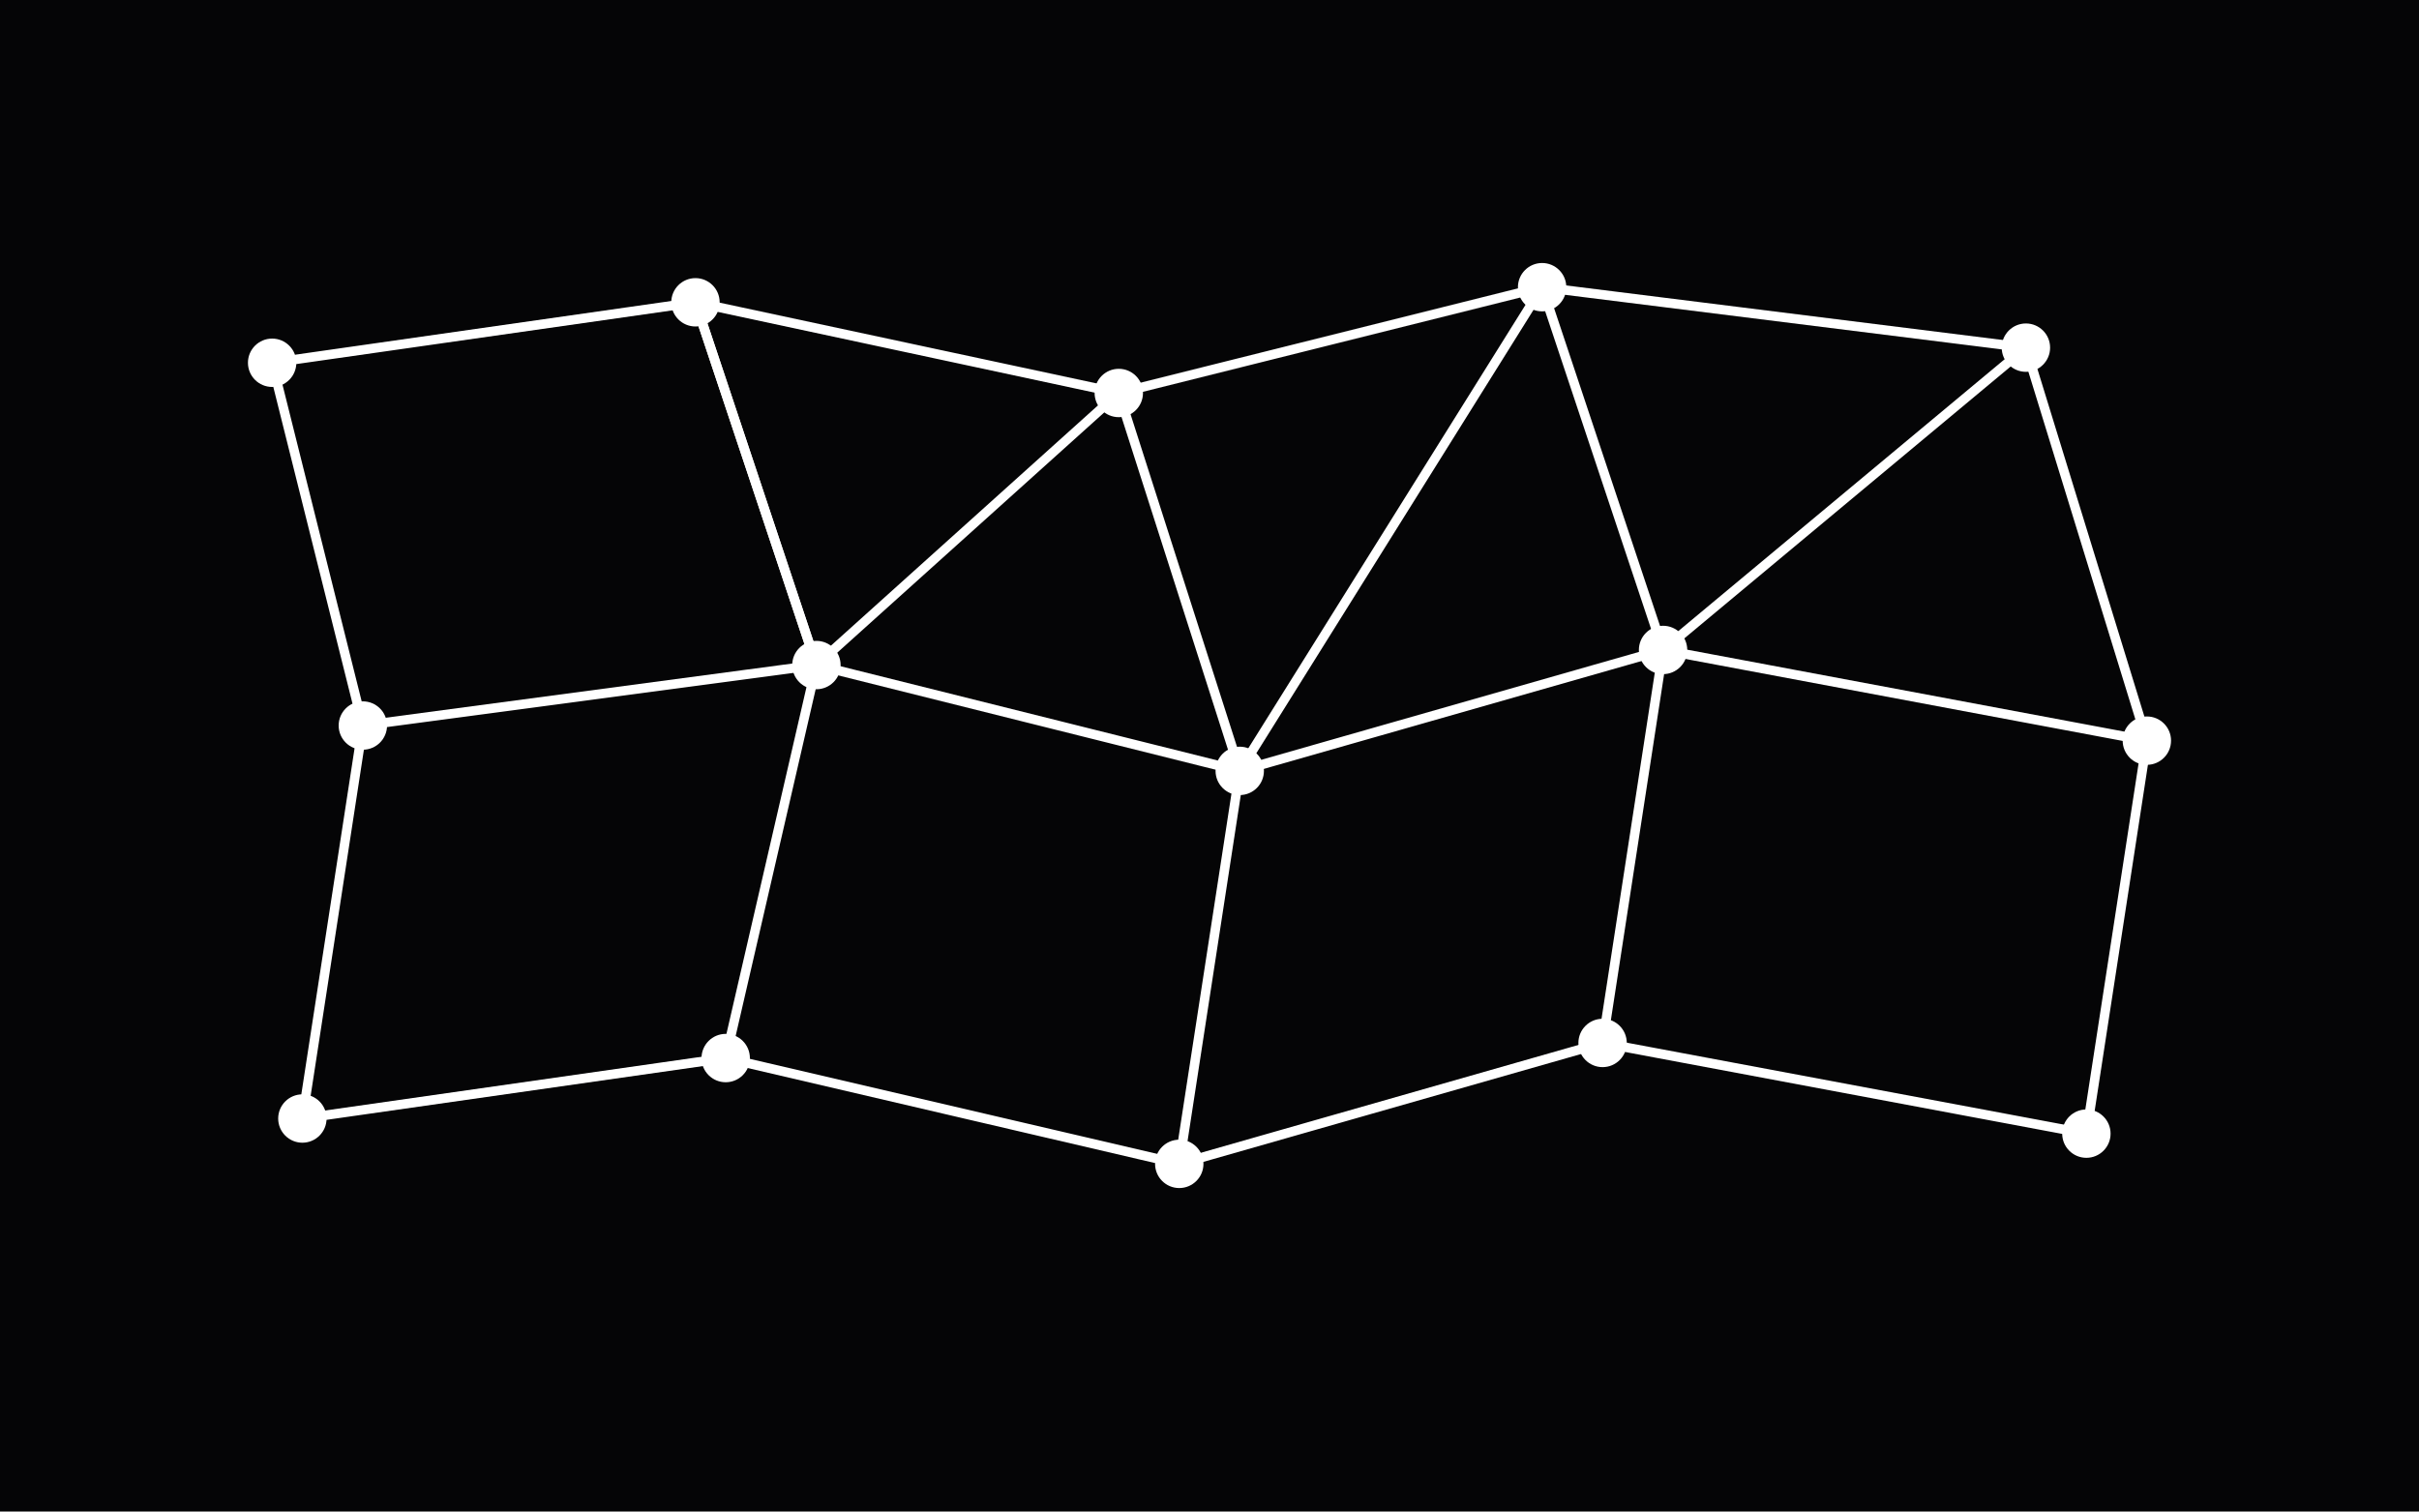
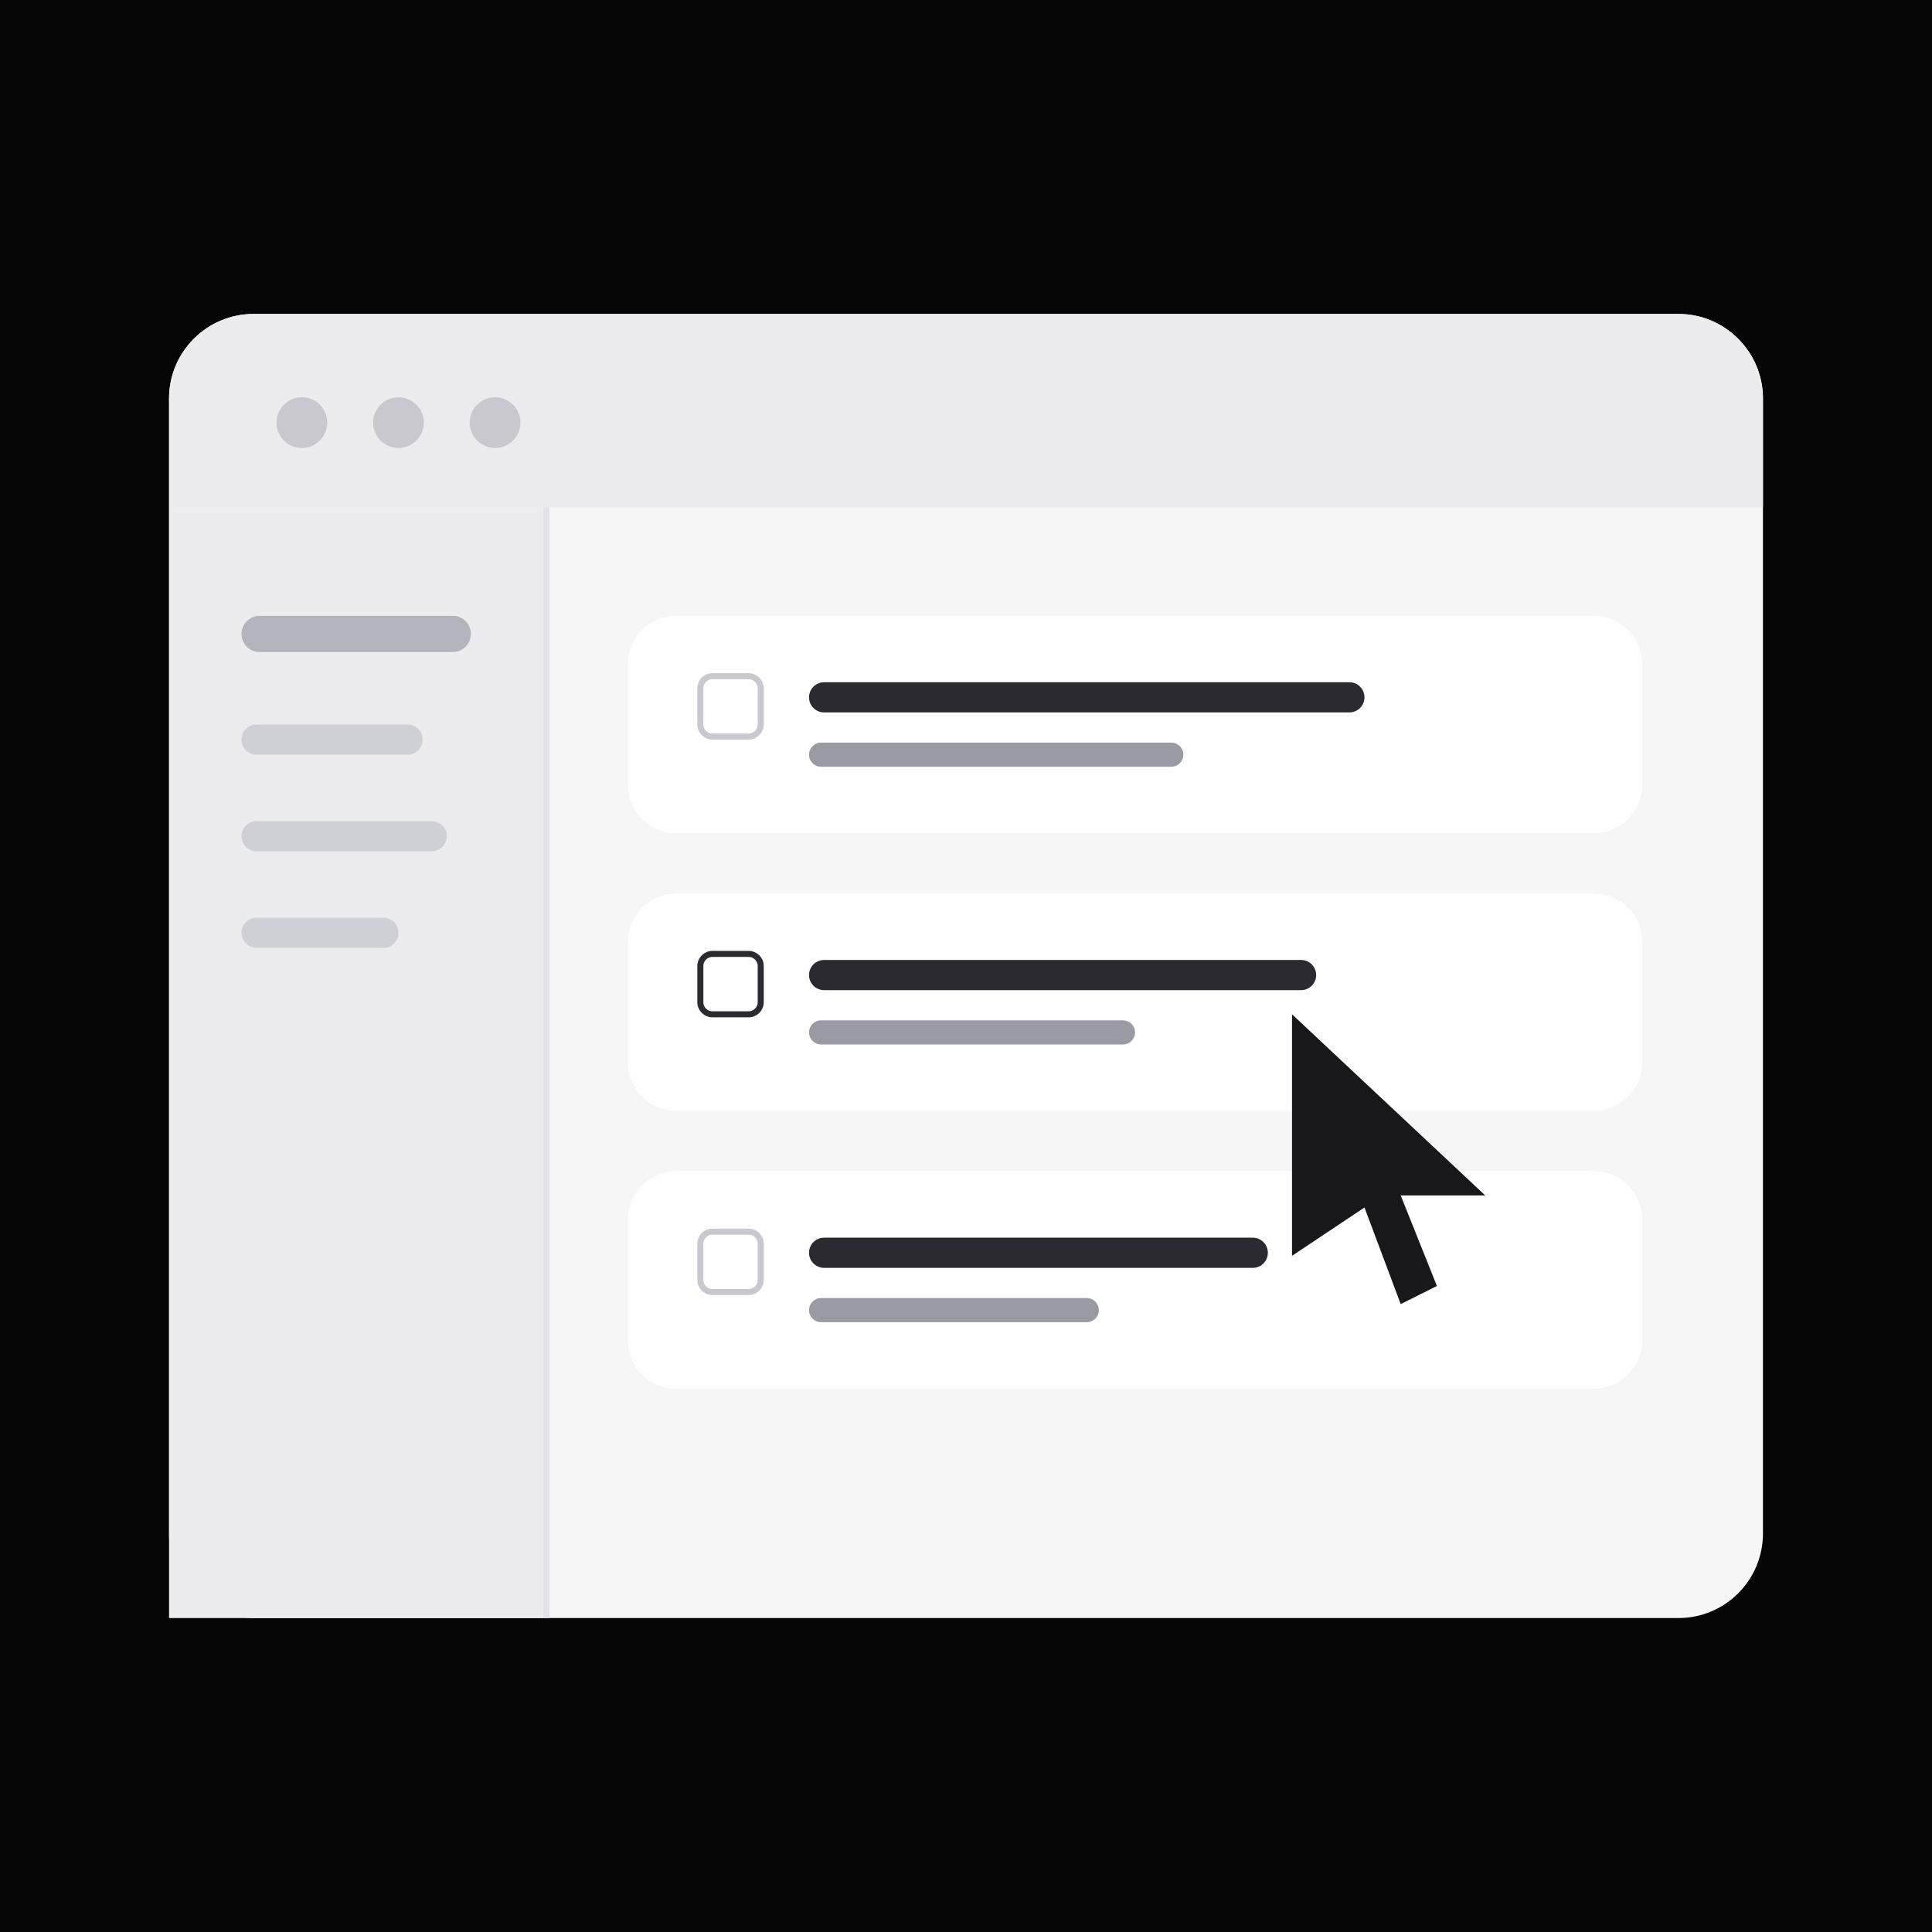
- <svg xmlns="http://www.w3.org/2000/svg" viewBox="0 0 320 200" role="img" aria-labelledby="shipped-visual-title">
-   <rect width="320" height="200" fill="#050506" />
-   <g fill="none" stroke="#fff" stroke-width="1.25" stroke-linecap="round">
-     <path d="M36 48 L92 40 L148 52 L204 38 L268 46" />
-     <path d="M48 96 L108 88 L164 102 L220 86 L284 98" />
-     <path d="M40 148 L96 140 L156 154 L212 138 L276 150" />
-     <path d="M36 48 L48 96 L40 148" />
-     <path d="M92 40 L108 88 L96 140" />
-     <path d="M148 52 L164 102 L156 154" />
-     <path d="M204 38 L220 86 L212 138" />
-     <path d="M268 46 L284 98 L276 150" />
-     <path d="M92 40 L108 88 L148 52" />
-     <path d="M164 102 L204 38" />
-     <path d="M220 86 L268 46" />
-   </g>
-   <g fill="#fff">
-     <circle cx="36" cy="48" r="3.2" />
-     <circle cx="92" cy="40" r="3.2" />
-     <circle cx="148" cy="52" r="3.2" />
-     <circle cx="204" cy="38" r="3.2" />
-     <circle cx="268" cy="46" r="3.2" />
-     <circle cx="48" cy="96" r="3.2" />
-     <circle cx="108" cy="88" r="3.2" />
-     <circle cx="164" cy="102" r="3.2" />
-     <circle cx="220" cy="86" r="3.2" />
-     <circle cx="284" cy="98" r="3.2" />
-     <circle cx="40" cy="148" r="3.2" />
-     <circle cx="96" cy="140" r="3.2" />
-     <circle cx="156" cy="154" r="3.2" />
-     <circle cx="212" cy="138" r="3.2" />
-     <circle cx="276" cy="150" r="3.2" />
-   </g>
+ <svg xmlns="http://www.w3.org/2000/svg" viewBox="0 0 320 320" role="img" aria-labelledby="shipped-visual-title">
+   <rect width="320" height="320" fill="#050506" />
+   <rect x="28" y="52" width="264" height="216" rx="14" fill="#f6f6f7" />
+   <path d="M28 66c0-7.7 6.3-14 14-14h236c7.7 0 14 6.3 14 14v18H28V66Z" fill="#ececee" />
+   <circle cx="50" cy="70" r="4.2" fill="#c8c8ce" />
+   <circle cx="66" cy="70" r="4.2" fill="#c8c8ce" />
+   <circle cx="82" cy="70" r="4.2" fill="#c8c8ce" />
+   <rect x="28" y="84" width="62" height="184" fill="#ececee" />
+   <rect x="40" y="102" width="38" height="6" rx="3" fill="#b4b4bc" />
+   <rect x="40" y="120" width="30" height="5" rx="2.5" fill="#cfcfd6" />
+   <rect x="40" y="136" width="34" height="5" rx="2.5" fill="#cfcfd6" />
+   <rect x="40" y="152" width="26" height="5" rx="2.5" fill="#cfcfd6" />
+   <rect x="90" y="84" width="1" height="184" fill="#e2e2e7" />
+   <rect x="104" y="102" width="168" height="36" rx="8" fill="#fff" />
+   <rect x="116" y="112" width="10" height="10" rx="2" fill="none" stroke="#c8c8ce" />
+   <rect x="134" y="113" width="92" height="5" rx="2.5" fill="#2a2a30" />
+   <rect x="134" y="123" width="62" height="4" rx="2" fill="#9a9aa2" />
+   <rect x="104" y="148" width="168" height="36" rx="8" fill="#fff" />
+   <rect x="116" y="158" width="10" height="10" rx="2" fill="none" stroke="#2a2a30" />
+   <rect x="134" y="159" width="84" height="5" rx="2.5" fill="#2a2a30" />
+   <rect x="134" y="169" width="54" height="4" rx="2" fill="#9a9aa2" />
+   <rect x="104" y="194" width="168" height="36" rx="8" fill="#fff" />
+   <rect x="116" y="204" width="10" height="10" rx="2" fill="none" stroke="#c8c8ce" />
+   <rect x="134" y="205" width="76" height="5" rx="2.5" fill="#2a2a30" />
+   <rect x="134" y="215" width="48" height="4" rx="2" fill="#9a9aa2" />
+   <path d="M214 168 L214 208 L226 200 L232 216 L238 213 L232 198 L246 198 Z" fill="#18181b" />
</svg>
